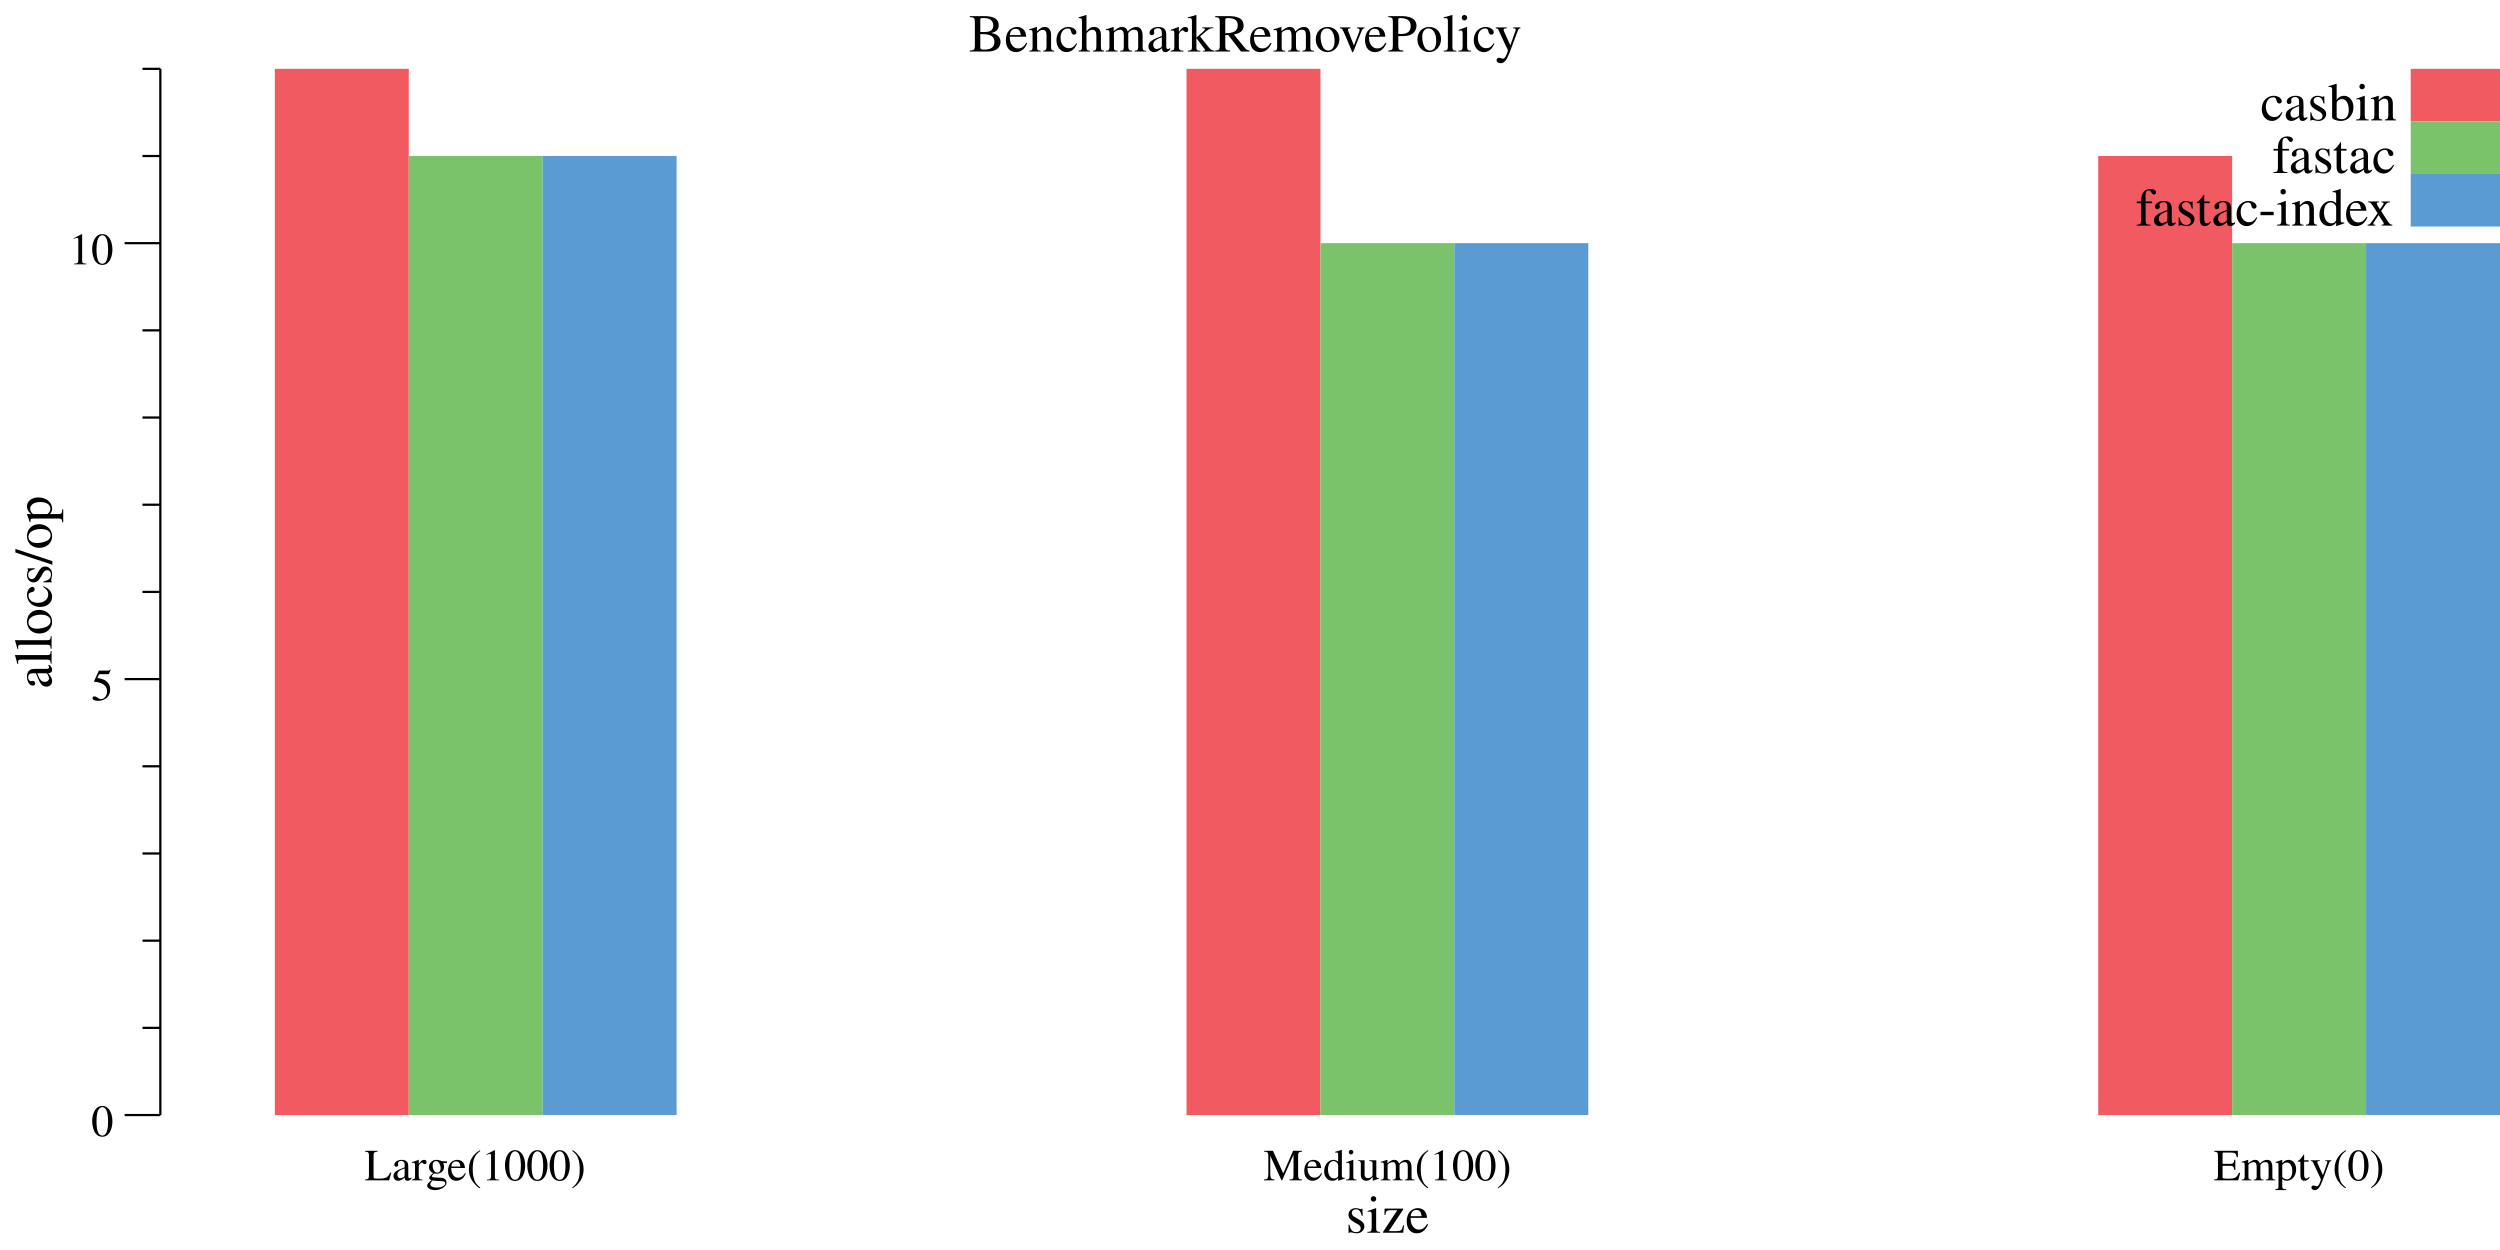
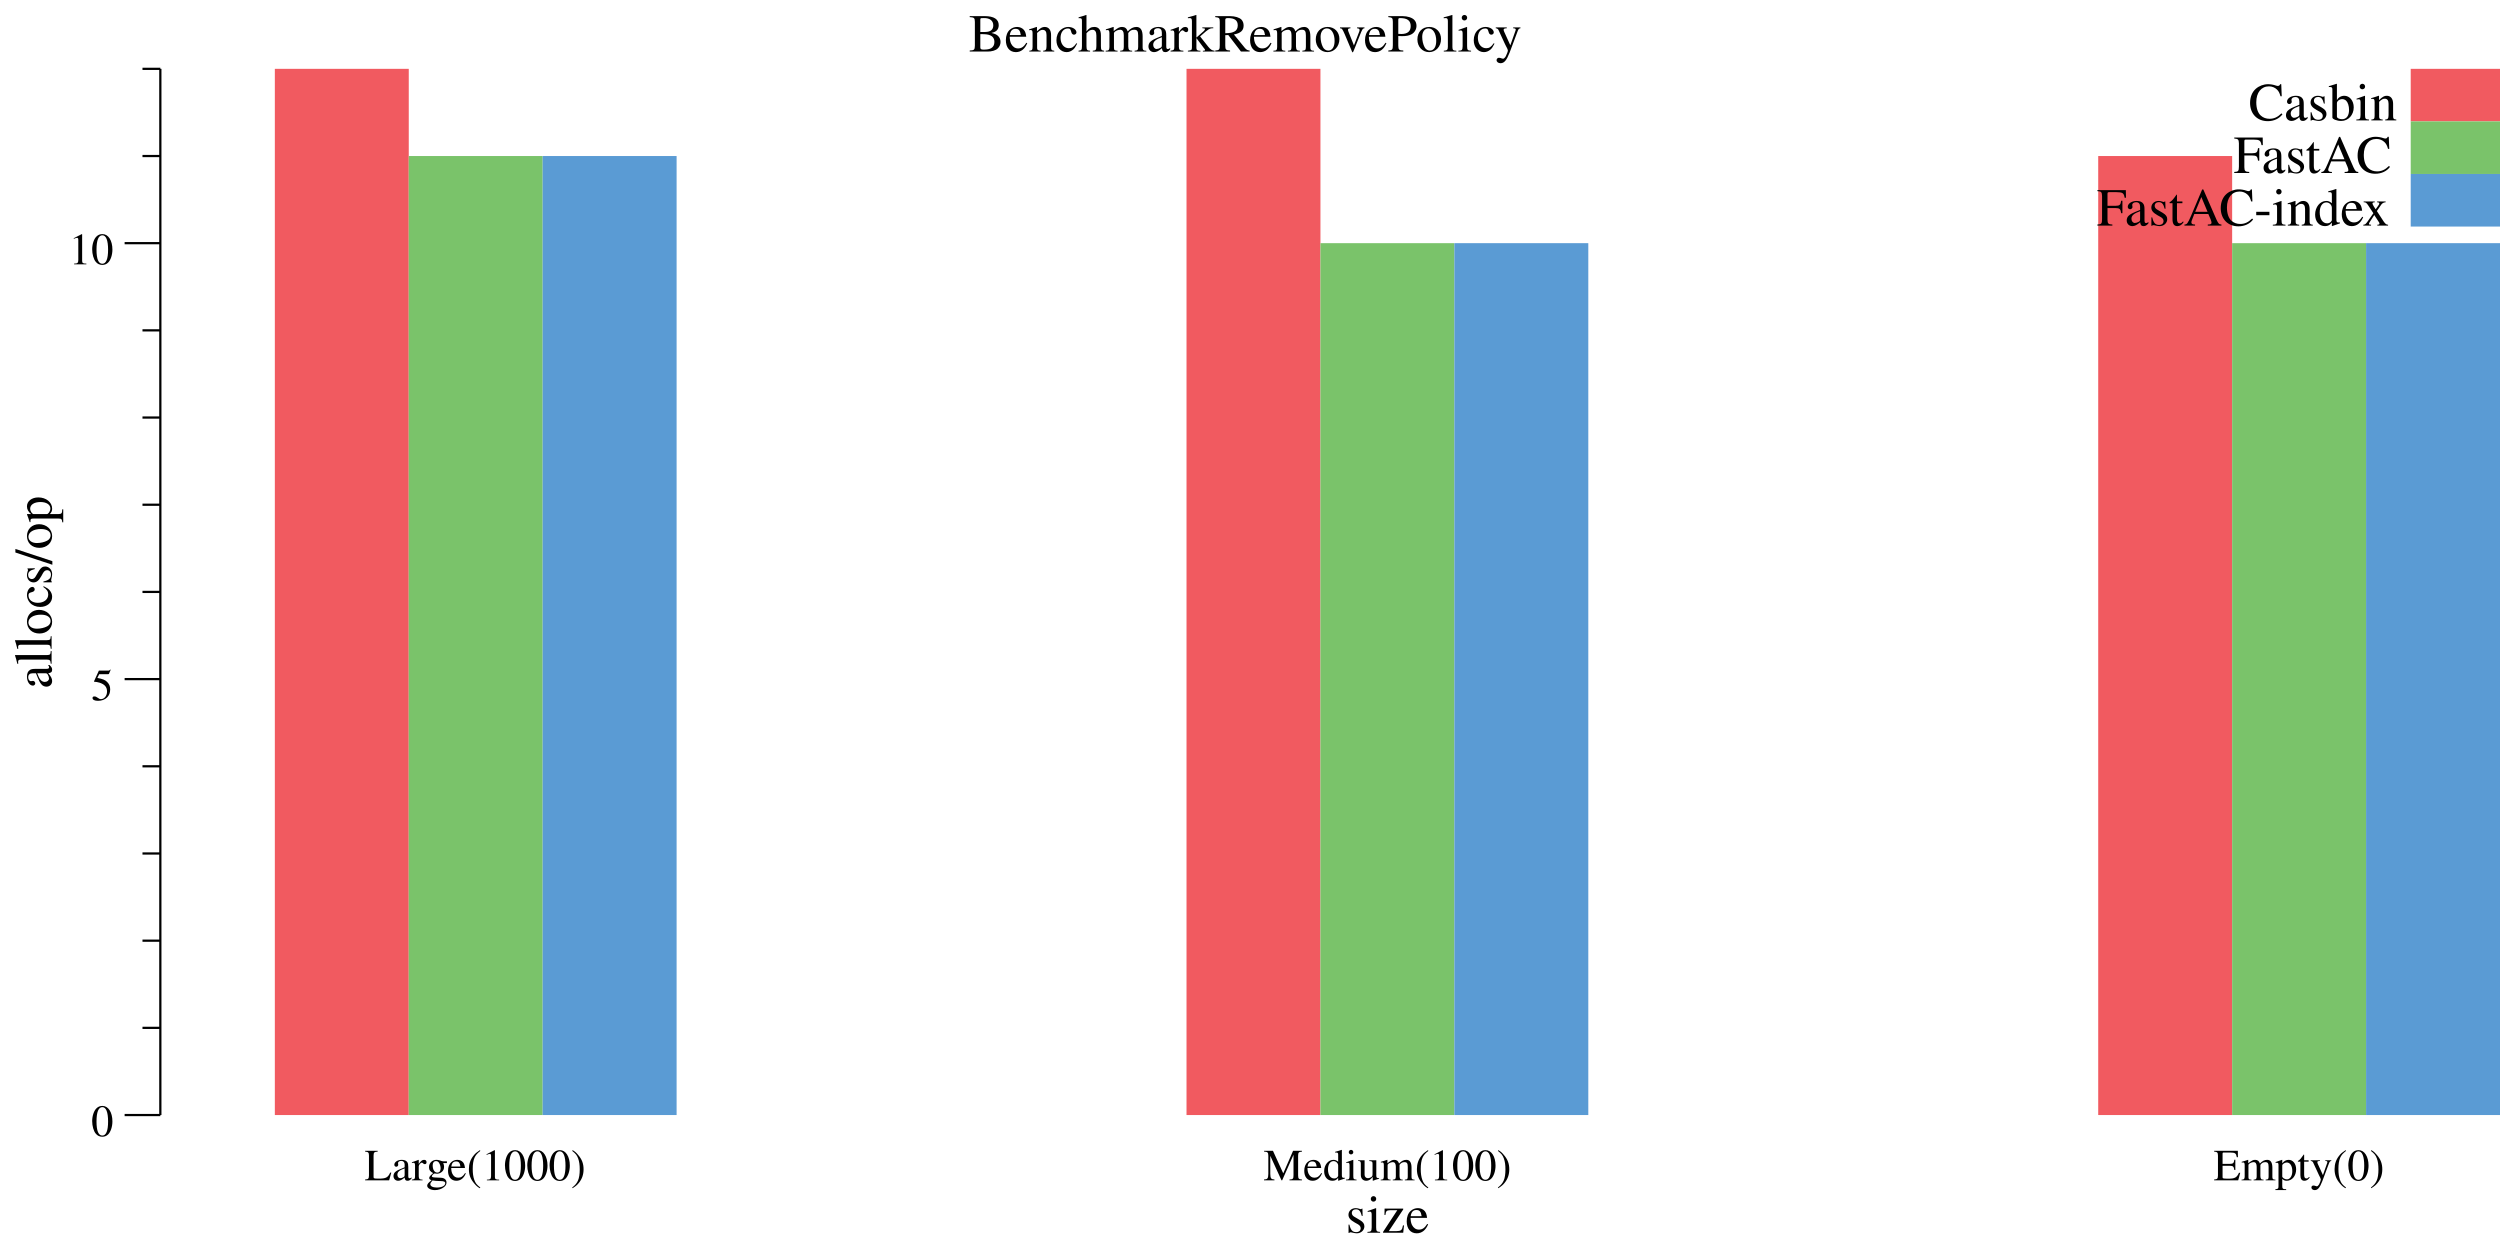
<svg xmlns="http://www.w3.org/2000/svg" width="560pt" height="280pt" viewBox="0 0 560 280">
  <g transform="scale(1, -1) translate(0, -280)">
    <path d="M0,0L560,0L560,280L0,280Z" style="fill:#FFFFFF" />
    <text x="217.01" y="-268.45" transform="scale(1, -1)" style="font-family:Times;font-weight:normal;font-style:normal;font-size:12px">BenchmarkRemovePolicy</text>
    <text x="301.45" y="-3.861" transform="scale(1, -1)" style="font-family:Times;font-weight:normal;font-style:normal;font-size:12px">size</text>
    <text x="81.666" y="-15.602" transform="scale(1, -1)" style="font-family:Times;font-weight:normal;font-style:normal;font-size:10px">Large(1000)</text>
    <text x="283.01" y="-15.602" transform="scale(1, -1)" style="font-family:Times;font-weight:normal;font-style:normal;font-size:10px">Medium(100)</text>
    <text x="495.84" y="-15.602" transform="scale(1, -1)" style="font-family:Times;font-weight:normal;font-style:normal;font-size:10px">Empty(0)</text>
    <g transform="rotate(90)">
      <text x="125.75" y="11.555" transform="scale(1, -1)" style="font-family:Times;font-weight:normal;font-style:normal;font-size:12px">allocs/op</text>
    </g>
    <text x="20.416" y="-25.509" transform="scale(1, -1)" style="font-family:Times;font-weight:normal;font-style:normal;font-size:10px">0</text>
    <text x="20.416" y="-123.16" transform="scale(1, -1)" style="font-family:Times;font-weight:normal;font-style:normal;font-size:10px">5</text>
    <text x="15.416" y="-220.8" transform="scale(1, -1)" style="font-family:Times;font-weight:normal;font-style:normal;font-size:10px">10</text>
    <path d="M27.916,30.23L35.916,30.23" style="fill:none;stroke:#000000;stroke-width:0.5" />
    <path d="M27.916,127.88L35.916,127.88" style="fill:none;stroke:#000000;stroke-width:0.5" />
    <path d="M27.916,225.53L35.916,225.53" style="fill:none;stroke:#000000;stroke-width:0.5" />
    <path d="M31.916,49.76L35.916,49.76" style="fill:none;stroke:#000000;stroke-width:0.5" />
    <path d="M31.916,69.289L35.916,69.289" style="fill:none;stroke:#000000;stroke-width:0.5" />
    <path d="M31.916,88.819L35.916,88.819" style="fill:none;stroke:#000000;stroke-width:0.5" />
    <path d="M31.916,108.35L35.916,108.35" style="fill:none;stroke:#000000;stroke-width:0.5" />
    <path d="M31.916,147.41L35.916,147.41" style="fill:none;stroke:#000000;stroke-width:0.5" />
    <path d="M31.916,166.94L35.916,166.94" style="fill:none;stroke:#000000;stroke-width:0.5" />
    <path d="M31.916,186.47L35.916,186.47" style="fill:none;stroke:#000000;stroke-width:0.5" />
    <path d="M31.916,206L35.916,206" style="fill:none;stroke:#000000;stroke-width:0.5" />
    <path d="M31.916,245.05L35.916,245.05" style="fill:none;stroke:#000000;stroke-width:0.5" />
    <path d="M31.916,264.58L35.916,264.58" style="fill:none;stroke:#000000;stroke-width:0.5" />
    <path d="M35.916,30.23L35.916,264.58" style="fill:none;stroke:#000000;stroke-width:0.5" />
    <path d="M61.563,30.23L61.563,264.58L91.563,264.58L91.563,30.23Z" style="fill:#F15A60" />
    <path d="M265.78,30.23L265.78,264.58L295.78,264.58L295.78,30.23Z" style="fill:#F15A60" />
    <path d="M470,30.23L470,245.05L500,245.05L500,30.23Z" style="fill:#F15A60" />
    <path d="M91.563,30.23L91.563,245.05L121.56,245.05L121.56,30.23Z" style="fill:#7AC36A" />
    <path d="M295.78,30.23L295.78,225.53L325.78,225.53L325.78,30.23Z" style="fill:#7AC36A" />
    <path d="M500,30.23L500,225.53L530,225.53L530,30.23Z" style="fill:#7AC36A" />
    <path d="M121.56,30.23L121.56,245.05L151.56,245.05L151.56,30.23Z" style="fill:#5A9BD4" />
    <path d="M325.78,30.23L325.78,225.53L355.78,225.53L355.78,30.23Z" style="fill:#5A9BD4" />
    <path d="M530,30.23L530,225.53L560,225.53L560,30.23Z" style="fill:#5A9BD4" />
    <path d="M540,252.81L540,264.58L560,264.58L560,252.81Z" style="fill:#F15A60" />
-     <text x="506.34" y="-253.03" transform="scale(1, -1)" style="font-family:Times;font-weight:normal;font-style:normal;font-size:12px">casbin</text>
+     <text x="503.67" y="-253.03" transform="scale(1, -1)" style="font-family:Times;font-weight:normal;font-style:normal;font-size:12px">Casbin</text>
    <path d="M540,241.03L540,252.81L560,252.81L560,241.03Z" style="fill:#7AC36A" />
-     <text x="509.02" y="-241.25" transform="scale(1, -1)" style="font-family:Times;font-weight:normal;font-style:normal;font-size:12px">fastac</text>
+     <text x="500.33" y="-241.25" transform="scale(1, -1)" style="font-family:Times;font-weight:normal;font-style:normal;font-size:12px">FastAC</text>
    <path d="M540,229.25L540,241.03L560,241.03L560,229.25Z" style="fill:#5A9BD4" />
-     <text x="478.37" y="-229.47" transform="scale(1, -1)" style="font-family:Times;font-weight:normal;font-style:normal;font-size:12px">fastac-index</text>
+     <text x="469.67" y="-229.47" transform="scale(1, -1)" style="font-family:Times;font-weight:normal;font-style:normal;font-size:12px">FastAC-index</text>
  </g>
</svg>
